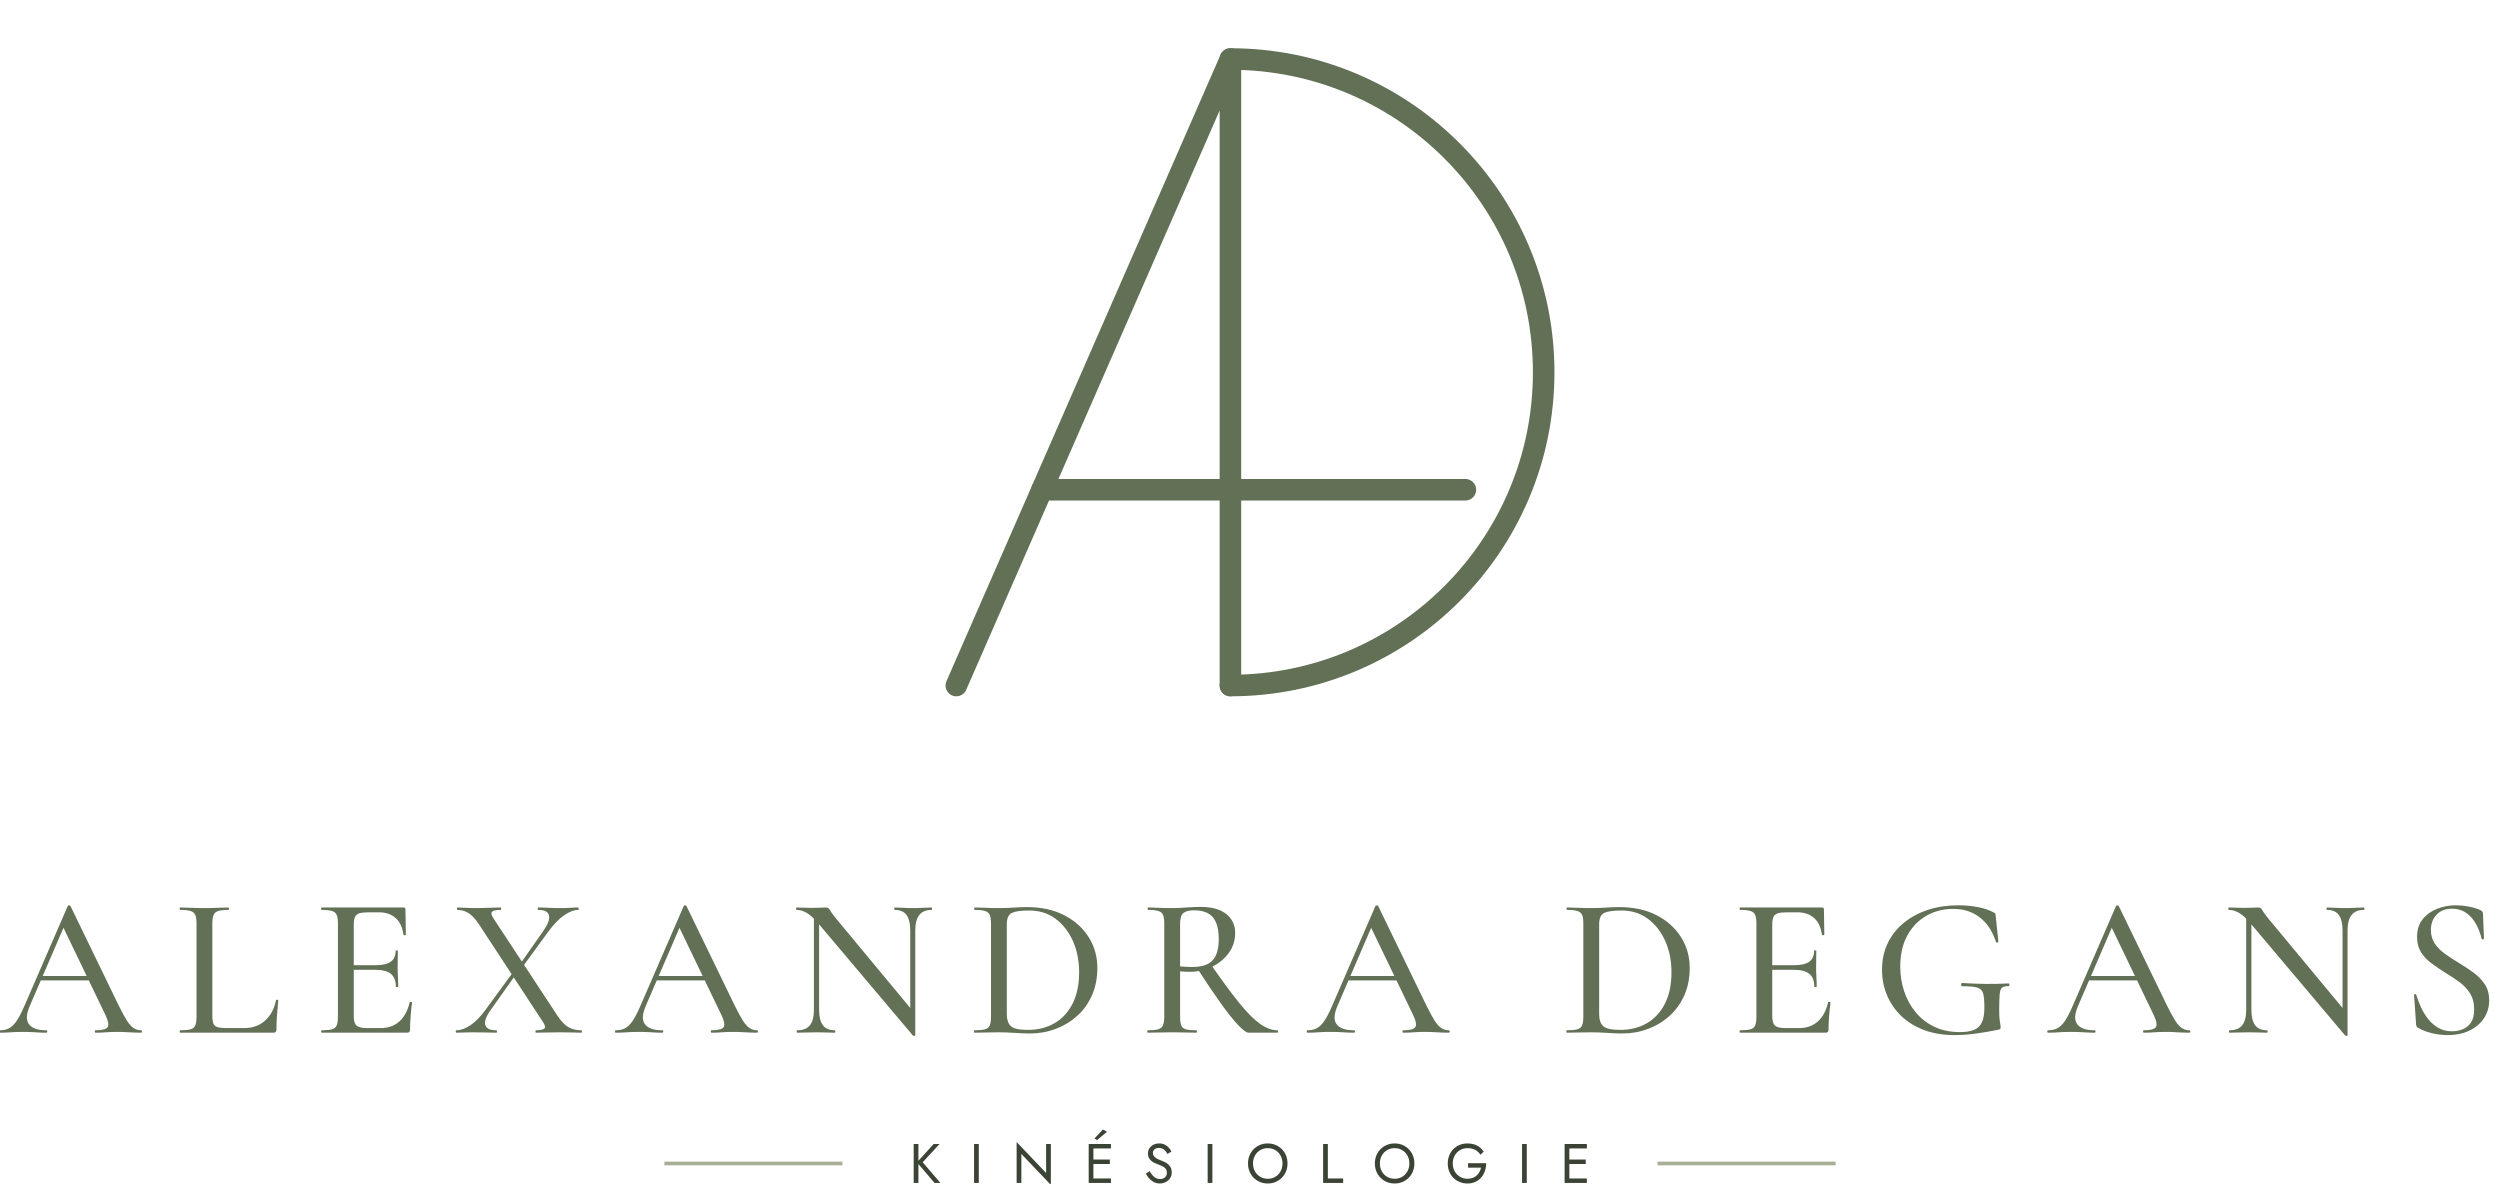
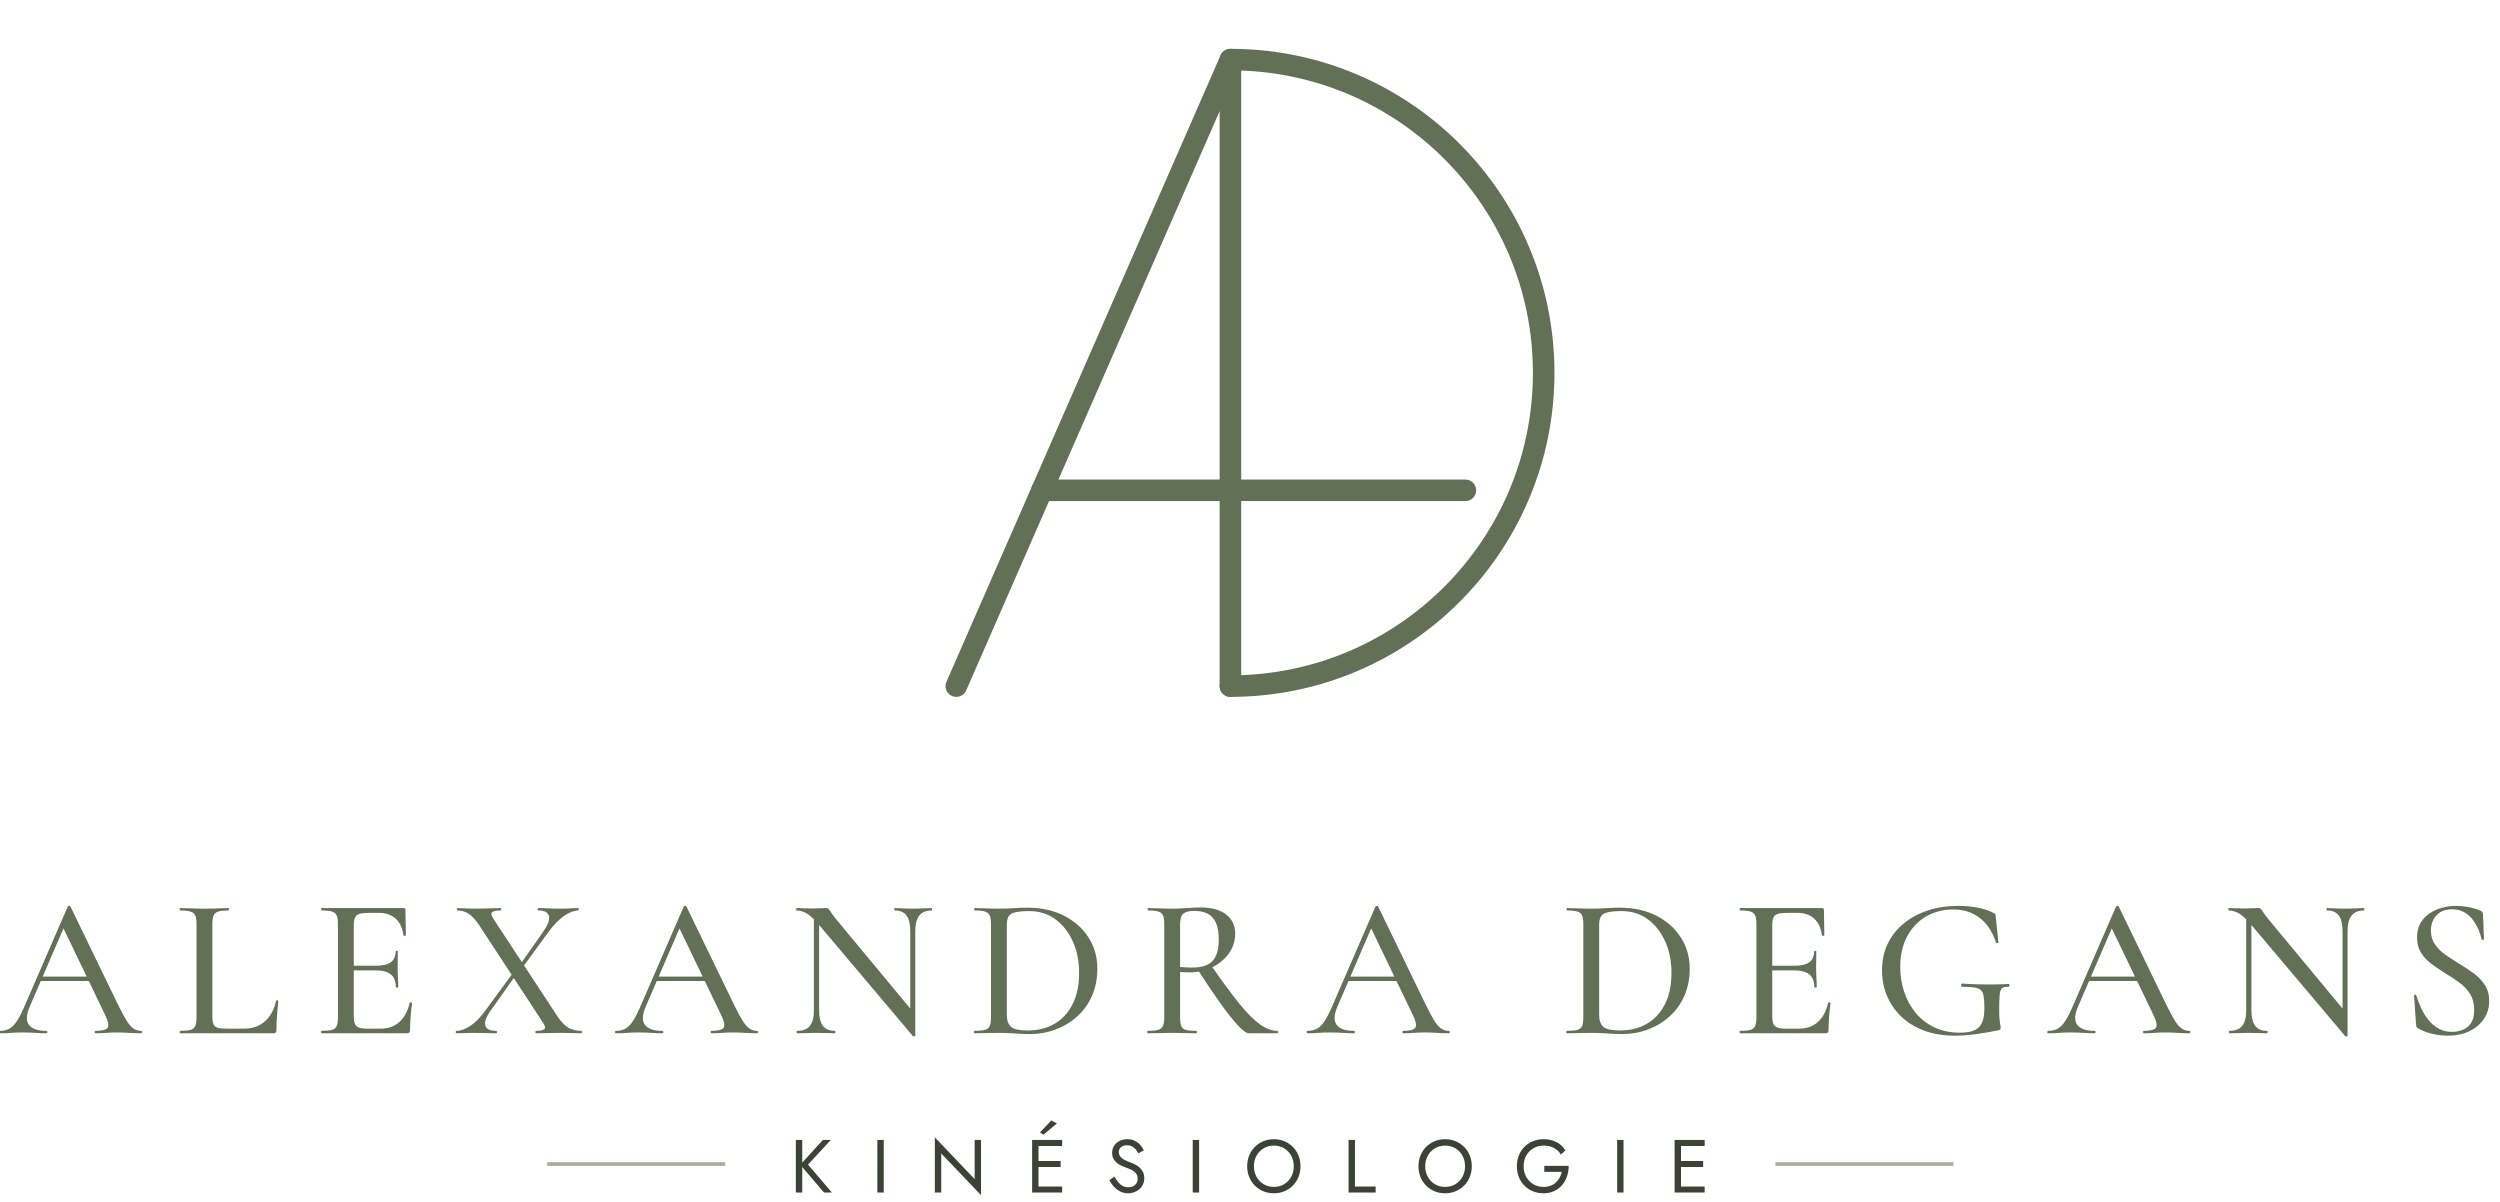
- <svg xmlns="http://www.w3.org/2000/svg" viewBox="0 0 673.92 318.81" width="674" height="319" role="img" aria-label="Alexandra Degans, Kinésiologie">
+ <svg xmlns="http://www.w3.org/2000/svg" viewBox="0 0 673.92 323.5" width="674" height="324" role="img" aria-label="Alexandra Degans, Kinésiologie">
  <g transform="translate(199.738 -31.667) scale(2.63889)" fill="none" stroke="#627056" stroke-width="2.2" stroke-linecap="round" stroke-linejoin="round">
    <path d="M22 82 L50 18 L50 82" />
    <path d="M50 18 A32 32 0 0 1 50 82" />
    <path d="M30.75 62 H74" />
  </g>
  <path d="M10.098 264.212 10.746 263.024H25.434L25.812 264.212ZM38.016 277.658Q38.286 277.658 38.286 277.982Q38.286 278.306 38.016 278.306Q36.45 278.306 34.803 278.198Q33.156 278.09 31.59 278.09Q29.862 278.09 28.593 278.198Q27.324 278.306 25.758 278.306Q25.542 278.306 25.542 277.982Q25.542 277.658 25.758 277.658Q28.404 277.658 28.998 276.821Q29.592 275.984 28.404 273.5L16.794 249.362L18.522 246.77L7.992 271.178Q6.588 274.472 7.83 276.065Q9.072 277.658 12.474 277.658Q12.744 277.658 12.744 277.982Q12.744 278.306 12.474 278.306Q10.854 278.306 9.504 278.198Q8.154 278.09 6.102 278.09Q4.104 278.09 2.889 278.198Q1.674 278.306 -0.054 278.306Q-0.27 278.306 -0.27 277.982Q-0.27 277.658 -0.054 277.658Q1.404 277.658 2.484 277.091Q3.564 276.524 4.563 275.012Q5.562 273.5 6.75 270.692L18.252 244.178Q18.306 244.016 18.63 243.989Q18.954 243.962 19.008 244.178L31.968 270.908Q33.264 273.554 34.209 275.039Q35.154 276.524 36.072 277.091Q36.99 277.658 38.016 277.658ZM57.24 248.984V273.716Q57.24 275.12 57.537 275.849Q57.834 276.578 58.671 276.821Q59.508 277.064 61.182 277.064H65.772Q69.282 277.064 71.496 275.012Q73.71 272.96 74.412 269.558Q74.412 269.396 74.709 269.423Q75.006 269.45 75.006 269.612Q74.844 271.178 74.682 273.392Q74.52 275.606 74.52 277.496Q74.52 278.306 73.71 278.306H48.546Q48.438 278.306 48.438 277.982Q48.438 277.658 48.546 277.658Q50.436 277.658 51.381 277.388Q52.326 277.118 52.65 276.308Q52.974 275.498 52.974 273.932V248.93Q52.974 247.364 52.65 246.581Q52.326 245.798 51.381 245.501Q50.436 245.204 48.546 245.204Q48.438 245.204 48.438 244.88Q48.438 244.556 48.546 244.556Q49.842 244.556 51.543 244.637Q53.244 244.718 55.08 244.718Q57.024 244.718 58.671 244.637Q60.318 244.556 61.614 244.556Q61.722 244.556 61.722 244.88Q61.722 245.204 61.614 245.204Q59.724 245.204 58.806 245.501Q57.888 245.798 57.564 246.608Q57.24 247.418 57.24 248.984ZM109.728 278.306H86.724Q86.562 278.306 86.562 277.982Q86.562 277.658 86.724 277.658Q88.56 277.658 89.505 277.388Q90.45 277.118 90.774 276.308Q91.098 275.498 91.098 273.932V248.93Q91.098 247.364 90.774 246.581Q90.45 245.798 89.505 245.501Q88.56 245.204 86.724 245.204Q86.562 245.204 86.562 244.88Q86.562 244.556 86.724 244.556H108.756Q109.296 244.556 109.296 245.042L109.404 251.846Q109.404 252.008 109.107 252.035Q108.81 252.062 108.756 251.9Q108.378 248.93 106.65 247.391Q104.922 245.852 102.114 245.852H99.36Q97.74 245.852 96.876 246.122Q96.012 246.392 95.688 247.121Q95.364 247.85 95.364 249.146V273.716Q95.364 275.012 95.661 275.741Q95.958 276.47 96.768 276.767Q97.578 277.064 99.036 277.064H102.6Q105.678 277.064 107.676 275.255Q109.674 273.446 110.43 270.098Q110.43 269.936 110.754 269.99Q111.078 270.044 111.078 270.206Q110.862 271.664 110.7 273.716Q110.538 275.768 110.538 277.496Q110.538 278.306 109.728 278.306ZM106.704 265.886Q106.704 263.564 105.381 262.457Q104.058 261.35 101.142 261.35H93.312V260.108H101.304Q104.058 260.108 105.354 259.163Q106.65 258.218 106.65 256.22Q106.65 256.112 106.947 256.112Q107.244 256.112 107.244 256.22Q107.244 257.894 107.217 258.812Q107.19 259.73 107.19 260.756Q107.19 261.998 107.271 263.24Q107.352 264.482 107.352 265.886Q107.352 265.994 107.028 265.994Q106.704 265.994 106.704 265.886ZM144.45 278.306Q144.342 278.306 144.342 277.982Q144.342 277.658 144.45 277.658Q146.124 277.658 146.691 277.226Q147.258 276.794 146.448 275.552L129.222 249.254Q127.764 247.04 126.387 246.122Q125.01 245.204 123.282 245.204Q123.174 245.204 123.174 244.88Q123.174 244.556 123.282 244.556Q124.308 244.556 125.442 244.637Q126.576 244.718 127.548 244.718Q129.762 244.718 131.652 244.637Q133.542 244.556 134.946 244.556Q135.108 244.556 135.108 244.88Q135.108 245.204 134.946 245.204Q133.272 245.204 132.705 245.636Q132.138 246.068 132.948 247.364L150.336 273.824Q151.74 275.93 153.198 276.794Q154.656 277.658 156.762 277.658Q156.87 277.658 156.87 277.982Q156.87 278.306 156.762 278.306Q155.628 278.306 154.278 278.252Q152.928 278.198 151.416 278.198Q149.202 278.198 147.555 278.252Q145.908 278.306 144.45 278.306ZM123.012 278.306Q122.85 278.306 122.85 277.982Q122.85 277.658 123.012 277.658Q124.74 277.658 126.792 276.308Q128.844 274.958 130.95 272.042L138.618 261.566L139.374 262.16L132.3 272.15Q130.41 274.742 130.815 276.2Q131.22 277.658 133.812 277.658Q133.974 277.658 133.974 277.982Q133.974 278.306 133.812 278.306Q132.354 278.306 131.004 278.252Q129.654 278.198 127.494 278.198Q126.036 278.198 125.172 278.252Q124.308 278.306 123.012 278.306ZM140.292 261.35 139.536 260.756 146.394 250.982Q148.338 248.228 147.987 246.716Q147.636 245.204 145.098 245.204Q144.936 245.204 144.936 244.88Q144.936 244.556 145.098 244.556Q146.556 244.556 147.906 244.637Q149.256 244.718 151.416 244.718Q152.874 244.718 153.738 244.637Q154.602 244.556 155.844 244.556Q156.006 244.556 156.006 244.88Q156.006 245.204 155.844 245.204Q154.17 245.204 152.064 246.662Q149.958 248.12 147.744 251.144ZM176.148 264.212 176.796 263.024H191.484L191.862 264.212ZM204.066 277.658Q204.336 277.658 204.336 277.982Q204.336 278.306 204.066 278.306Q202.5 278.306 200.853 278.198Q199.206 278.09 197.64 278.09Q195.912 278.09 194.643 278.198Q193.374 278.306 191.808 278.306Q191.592 278.306 191.592 277.982Q191.592 277.658 191.808 277.658Q194.454 277.658 195.048 276.821Q195.642 275.984 194.454 273.5L182.844 249.362L184.572 246.77L174.042 271.178Q172.638 274.472 173.88 276.065Q175.122 277.658 178.524 277.658Q178.794 277.658 178.794 277.982Q178.794 278.306 178.524 278.306Q176.904 278.306 175.554 278.198Q174.204 278.09 172.152 278.09Q170.154 278.09 168.939 278.198Q167.724 278.306 165.996 278.306Q165.78 278.306 165.78 277.982Q165.78 277.658 165.996 277.658Q167.454 277.658 168.534 277.091Q169.614 276.524 170.613 275.012Q171.612 273.5 172.8 270.692L184.302 244.178Q184.356 244.016 184.68 243.989Q185.004 243.962 185.058 244.178L198.018 270.908Q199.314 273.554 200.259 275.039Q201.204 276.524 202.122 277.091Q203.04 277.658 204.066 277.658ZM219.402 272.15V245.798L220.806 245.906V272.15Q220.806 274.958 221.832 276.308Q222.858 277.658 225.072 277.658Q225.18 277.658 225.18 277.982Q225.18 278.306 225.072 278.306Q223.938 278.306 222.777 278.252Q221.616 278.198 220.158 278.198Q218.754 278.198 217.404 278.252Q216.054 278.306 214.866 278.306Q214.758 278.306 214.758 277.982Q214.758 277.658 214.866 277.658Q217.242 277.658 218.322 276.308Q219.402 274.958 219.402 272.15ZM246.726 279.008Q246.726 279.116 246.483 279.143Q246.24 279.17 246.132 279.116L220.698 248.984Q218.808 246.77 217.431 245.987Q216.054 245.204 214.704 245.204Q214.596 245.204 214.596 244.88Q214.596 244.556 214.704 244.556Q215.73 244.556 216.756 244.61Q217.782 244.664 218.646 244.664Q219.942 244.664 221.022 244.61Q222.102 244.556 222.642 244.556Q223.344 244.556 223.668 245.177Q223.992 245.798 225.234 247.364L246.294 272.744ZM246.726 250.766V279.008L245.376 277.334V250.766Q245.376 247.958 244.377 246.581Q243.378 245.204 241.164 245.204Q241.056 245.204 241.056 244.88Q241.056 244.556 241.164 244.556Q242.298 244.556 243.486 244.637Q244.674 244.718 246.078 244.718Q247.428 244.718 248.724 244.637Q250.02 244.556 251.154 244.556Q251.262 244.556 251.262 244.88Q251.262 245.204 251.154 245.204Q248.886 245.204 247.806 246.581Q246.726 247.958 246.726 250.766ZM277.614 278.522Q275.994 278.522 273.618 278.36Q271.242 278.198 269.244 278.198Q267.408 278.198 265.707 278.252Q264.006 278.306 262.656 278.306Q262.548 278.306 262.548 277.982Q262.548 277.658 262.656 277.658Q264.546 277.658 265.518 277.388Q266.49 277.118 266.814 276.308Q267.138 275.498 267.138 273.932V248.93Q267.138 247.364 266.814 246.581Q266.49 245.798 265.545 245.501Q264.6 245.204 262.764 245.204Q262.602 245.204 262.602 244.88Q262.602 244.556 262.764 244.556Q264.114 244.556 265.761 244.637Q267.408 244.718 269.244 244.718Q271.08 244.718 273.213 244.583Q275.346 244.448 276.858 244.448Q282.582 244.448 286.821 246.608Q291.06 248.768 293.436 252.494Q295.812 256.22 295.812 260.864Q295.812 264.914 294.381 268.181Q292.95 271.448 290.412 273.743Q287.874 276.038 284.58 277.28Q281.286 278.522 277.614 278.522ZM277.074 277.55Q281.124 277.55 284.229 275.768Q287.334 273.986 289.116 270.503Q290.898 267.02 290.898 262.052Q290.898 257.354 289.224 253.601Q287.55 249.848 284.553 247.607Q281.556 245.366 277.398 245.366Q274.158 245.366 272.781 246.014Q271.404 246.662 271.404 249.038V273.338Q271.404 275.498 272.484 276.524Q273.564 277.55 277.074 277.55ZM336.582 278.306Q335.718 278.306 333.747 276.227Q331.776 274.148 329.022 270.287Q326.268 266.426 322.812 261.08L326.43 259.946Q330.966 266.48 334.125 270.368Q337.284 274.256 339.714 275.957Q342.144 277.658 344.358 277.658Q344.52 277.658 344.52 277.982Q344.52 278.306 344.358 278.306Q341.334 278.306 339.417 278.306Q337.5 278.306 336.582 278.306ZM323.622 244.394Q328.158 244.394 330.561 246.311Q332.964 248.228 332.964 251.414Q332.964 254.438 331.236 256.814Q329.508 259.19 326.727 260.54Q323.946 261.89 320.76 261.89Q320.112 261.89 319.41 261.863Q318.708 261.836 318.114 261.782V273.932Q318.114 275.498 318.411 276.308Q318.708 277.118 319.653 277.388Q320.598 277.658 322.488 277.658Q322.65 277.658 322.65 277.982Q322.65 278.306 322.488 278.306Q321.138 278.306 319.518 278.252Q317.898 278.198 315.954 278.198Q314.118 278.198 312.444 278.252Q310.77 278.306 309.42 278.306Q309.258 278.306 309.258 277.982Q309.258 277.658 309.42 277.658Q311.256 277.658 312.201 277.388Q313.146 277.118 313.497 276.308Q313.848 275.498 313.848 273.932V248.93Q313.848 247.364 313.524 246.581Q313.2 245.798 312.282 245.501Q311.364 245.204 309.474 245.204Q309.366 245.204 309.366 244.88Q309.366 244.556 309.474 244.556Q310.824 244.556 312.471 244.637Q314.118 244.718 315.954 244.718Q317.682 244.718 319.842 244.556Q322.002 244.394 323.622 244.394ZM328.536 253.142Q328.536 250.118 327.726 248.417Q326.916 246.716 325.431 246.014Q323.946 245.312 321.948 245.312Q319.896 245.312 319.005 246.041Q318.114 246.77 318.114 249.038V260.432Q318.87 260.486 319.761 260.54Q320.652 260.594 321.3 260.594Q325.296 260.594 326.916 258.758Q328.536 256.922 328.536 253.142ZM362.61 264.212 363.258 263.024H377.946L378.324 264.212ZM390.528 277.658Q390.798 277.658 390.798 277.982Q390.798 278.306 390.528 278.306Q388.962 278.306 387.315 278.198Q385.668 278.09 384.102 278.09Q382.374 278.09 381.105 278.198Q379.836 278.306 378.27 278.306Q378.054 278.306 378.054 277.982Q378.054 277.658 378.27 277.658Q380.916 277.658 381.51 276.821Q382.104 275.984 380.916 273.5L369.306 249.362L371.034 246.77L360.504 271.178Q359.1 274.472 360.342 276.065Q361.584 277.658 364.986 277.658Q365.256 277.658 365.256 277.982Q365.256 278.306 364.986 278.306Q363.366 278.306 362.016 278.198Q360.666 278.09 358.614 278.09Q356.616 278.09 355.401 278.198Q354.186 278.306 352.458 278.306Q352.242 278.306 352.242 277.982Q352.242 277.658 352.458 277.658Q353.916 277.658 354.996 277.091Q356.076 276.524 357.075 275.012Q358.074 273.5 359.262 270.692L370.764 244.178Q370.818 244.016 371.142 243.989Q371.466 243.962 371.52 244.178L384.48 270.908Q385.776 273.554 386.721 275.039Q387.666 276.524 388.584 277.091Q389.502 277.658 390.528 277.658ZM437.292 278.522Q435.672 278.522 433.296 278.36Q430.92 278.198 428.922 278.198Q427.086 278.198 425.385 278.252Q423.684 278.306 422.334 278.306Q422.226 278.306 422.226 277.982Q422.226 277.658 422.334 277.658Q424.224 277.658 425.196 277.388Q426.168 277.118 426.492 276.308Q426.816 275.498 426.816 273.932V248.93Q426.816 247.364 426.492 246.581Q426.168 245.798 425.223 245.501Q424.278 245.204 422.442 245.204Q422.28 245.204 422.28 244.88Q422.28 244.556 422.442 244.556Q423.792 244.556 425.439 244.637Q427.086 244.718 428.922 244.718Q430.758 244.718 432.891 244.583Q435.024 244.448 436.536 244.448Q442.26 244.448 446.499 246.608Q450.738 248.768 453.114 252.494Q455.49 256.22 455.49 260.864Q455.49 264.914 454.059 268.181Q452.628 271.448 450.09 273.743Q447.552 276.038 444.258 277.28Q440.964 278.522 437.292 278.522ZM436.752 277.55Q440.802 277.55 443.907 275.768Q447.012 273.986 448.794 270.503Q450.576 267.02 450.576 262.052Q450.576 257.354 448.902 253.601Q447.228 249.848 444.231 247.607Q441.234 245.366 437.076 245.366Q433.836 245.366 432.459 246.014Q431.082 246.662 431.082 249.038V273.338Q431.082 275.498 432.162 276.524Q433.242 277.55 436.752 277.55ZM492.102 278.306H469.098Q468.936 278.306 468.936 277.982Q468.936 277.658 469.098 277.658Q470.934 277.658 471.879 277.388Q472.824 277.118 473.148 276.308Q473.472 275.498 473.472 273.932V248.93Q473.472 247.364 473.148 246.581Q472.824 245.798 471.879 245.501Q470.934 245.204 469.098 245.204Q468.936 245.204 468.936 244.88Q468.936 244.556 469.098 244.556H491.13Q491.67 244.556 491.67 245.042L491.778 251.846Q491.778 252.008 491.481 252.035Q491.184 252.062 491.13 251.9Q490.752 248.93 489.024 247.391Q487.296 245.852 484.488 245.852H481.734Q480.114 245.852 479.25 246.122Q478.386 246.392 478.062 247.121Q477.738 247.85 477.738 249.146V273.716Q477.738 275.012 478.035 275.741Q478.332 276.47 479.142 276.767Q479.952 277.064 481.41 277.064H484.974Q488.052 277.064 490.05 275.255Q492.048 273.446 492.804 270.098Q492.804 269.936 493.128 269.99Q493.452 270.044 493.452 270.206Q493.236 271.664 493.074 273.716Q492.912 275.768 492.912 277.496Q492.912 278.306 492.102 278.306ZM489.078 265.886Q489.078 263.564 487.755 262.457Q486.432 261.35 483.516 261.35H475.686V260.108H483.678Q486.432 260.108 487.728 259.163Q489.024 258.218 489.024 256.22Q489.024 256.112 489.321 256.112Q489.618 256.112 489.618 256.22Q489.618 257.894 489.591 258.812Q489.564 259.73 489.564 260.756Q489.564 261.998 489.645 263.24Q489.726 264.482 489.726 265.886Q489.726 265.994 489.402 265.994Q489.078 265.994 489.078 265.886ZM526.932 278.954Q522.288 278.954 518.643 277.577Q514.998 276.2 512.487 273.77Q509.976 271.34 508.653 268.154Q507.33 264.968 507.33 261.404Q507.33 257.354 508.869 254.168Q510.408 250.982 513.216 248.687Q516.024 246.392 519.75 245.177Q523.476 243.962 527.85 243.962Q530.658 243.962 533.169 244.448Q535.68 244.934 537.354 245.852Q537.84 246.068 537.894 246.23Q537.948 246.392 538.002 247.094L538.704 253.79Q538.704 253.952 538.434 254.006Q538.164 254.06 538.056 253.844Q537.516 252.17 536.598 250.577Q535.68 248.984 534.276 247.715Q532.872 246.446 530.955 245.69Q529.038 244.934 526.5 244.934Q522.504 244.934 519.264 246.797Q516.024 248.66 514.134 252.143Q512.244 255.626 512.244 260.486Q512.244 263.942 513.297 267.128Q514.35 270.314 516.402 272.798Q518.454 275.282 521.451 276.713Q524.448 278.144 528.336 278.144Q530.766 278.144 532.197 277.523Q533.628 276.902 534.276 275.471Q534.924 274.04 534.924 271.556Q534.924 268.964 534.6 267.749Q534.276 266.534 533.034 266.156Q531.792 265.778 528.984 265.778Q528.66 265.778 528.66 265.346Q528.66 264.914 528.93 264.914Q532.494 265.13 535.383 265.157Q538.272 265.184 541.404 265.022Q541.674 265.022 541.674 265.4Q541.674 265.778 541.404 265.778Q540.27 265.724 539.73 266.129Q539.19 266.534 539.055 267.884Q538.92 269.234 538.92 272.096Q538.92 273.878 539.028 274.742Q539.136 275.606 539.217 276.011Q539.298 276.416 539.298 276.848Q539.298 277.172 539.19 277.28Q539.082 277.388 538.704 277.496Q535.896 278.09 532.791 278.522Q529.686 278.954 526.932 278.954ZM562.248 264.212 562.896 263.024H577.584L577.962 264.212ZM590.166 277.658Q590.436 277.658 590.436 277.982Q590.436 278.306 590.166 278.306Q588.6 278.306 586.953 278.198Q585.306 278.09 583.74 278.09Q582.012 278.09 580.743 278.198Q579.474 278.306 577.908 278.306Q577.692 278.306 577.692 277.982Q577.692 277.658 577.908 277.658Q580.554 277.658 581.148 276.821Q581.742 275.984 580.554 273.5L568.944 249.362L570.672 246.77L560.142 271.178Q558.738 274.472 559.98 276.065Q561.222 277.658 564.624 277.658Q564.894 277.658 564.894 277.982Q564.894 278.306 564.624 278.306Q563.004 278.306 561.654 278.198Q560.304 278.09 558.252 278.09Q556.254 278.09 555.039 278.198Q553.824 278.306 552.096 278.306Q551.88 278.306 551.88 277.982Q551.88 277.658 552.096 277.658Q553.554 277.658 554.634 277.091Q555.714 276.524 556.713 275.012Q557.712 273.5 558.9 270.692L570.402 244.178Q570.456 244.016 570.78 243.989Q571.104 243.962 571.158 244.178L584.118 270.908Q585.414 273.554 586.359 275.039Q587.304 276.524 588.222 277.091Q589.14 277.658 590.166 277.658ZM605.502 272.15V245.798L606.906 245.906V272.15Q606.906 274.958 607.932 276.308Q608.958 277.658 611.172 277.658Q611.28 277.658 611.28 277.982Q611.28 278.306 611.172 278.306Q610.038 278.306 608.877 278.252Q607.716 278.198 606.258 278.198Q604.854 278.198 603.504 278.252Q602.154 278.306 600.966 278.306Q600.858 278.306 600.858 277.982Q600.858 277.658 600.966 277.658Q603.342 277.658 604.422 276.308Q605.502 274.958 605.502 272.15ZM632.826 279.008Q632.826 279.116 632.583 279.143Q632.34 279.17 632.232 279.116L606.798 248.984Q604.908 246.77 603.531 245.987Q602.154 245.204 600.804 245.204Q600.696 245.204 600.696 244.88Q600.696 244.556 600.804 244.556Q601.83 244.556 602.856 244.61Q603.882 244.664 604.746 244.664Q606.042 244.664 607.122 244.61Q608.202 244.556 608.742 244.556Q609.444 244.556 609.768 245.177Q610.092 245.798 611.334 247.364L632.394 272.744ZM632.826 250.766V279.008L631.476 277.334V250.766Q631.476 247.958 630.477 246.581Q629.478 245.204 627.264 245.204Q627.156 245.204 627.156 244.88Q627.156 244.556 627.264 244.556Q628.398 244.556 629.586 244.637Q630.774 244.718 632.178 244.718Q633.528 244.718 634.824 244.637Q636.12 244.556 637.254 244.556Q637.362 244.556 637.362 244.88Q637.362 245.204 637.254 245.204Q634.986 245.204 633.906 246.581Q632.826 247.958 632.826 250.766ZM655.29 250.604Q655.29 252.764 656.37 254.33Q657.45 255.896 659.178 257.111Q660.906 258.326 662.85 259.514Q664.848 260.702 666.711 262.052Q668.574 263.402 669.789 265.211Q671.004 267.02 671.004 269.612Q671.004 272.258 669.627 274.364Q668.25 276.47 665.739 277.712Q663.228 278.954 659.718 278.954Q658.314 278.954 656.883 278.711Q655.452 278.468 654.156 278.036Q652.86 277.604 651.78 276.956Q651.564 276.794 651.429 276.578Q651.294 276.362 651.294 275.93L650.754 268.208Q650.7 267.938 650.997 267.911Q651.294 267.884 651.348 268.1Q651.834 269.774 652.644 271.502Q653.454 273.23 654.588 274.661Q655.722 276.092 657.315 277.01Q658.908 277.928 661.014 277.928Q662.472 277.928 663.849 277.388Q665.226 276.848 666.09 275.579Q666.954 274.31 666.954 272.042Q666.954 269.45 665.82 267.668Q664.686 265.886 662.904 264.59Q661.122 263.294 659.124 262.106Q657.234 260.918 655.479 259.622Q653.724 258.326 652.644 256.625Q651.564 254.924 651.564 252.494Q651.564 249.578 653.103 247.688Q654.642 245.798 657.045 244.88Q659.448 243.962 661.986 243.962Q663.66 243.962 665.388 244.286Q667.116 244.61 668.52 245.204Q669.006 245.42 669.168 245.663Q669.33 245.906 669.33 246.176L669.6 252.926Q669.6 253.088 669.33 253.142Q669.06 253.196 668.952 252.98Q668.79 252.062 668.25 250.685Q667.71 249.308 666.792 247.985Q665.874 246.662 664.443 245.771Q663.012 244.88 660.96 244.88Q659.07 244.88 657.828 245.663Q656.586 246.446 655.938 247.715Q655.29 248.984 655.29 250.604Z" fill="#627056" />
-   <path d="M246.3 308.306V318.806H247.575V308.306ZM251.7 308.306 247.185 313.256 251.925 318.806H253.5L248.73 313.226L253.275 308.306ZM262.575 308.306V318.806H263.85V308.306ZM282 308.306V316.121L274.05 307.781V318.806H275.325V310.991L283.275 319.331V308.306ZM294.18 318.806H299.475V317.606H294.18ZM294.18 309.506H299.475V308.306H294.18ZM294.18 313.706H299.175V312.506H294.18ZM293.475 308.306V318.806H294.75V308.306ZM298.425 305.006 297.3 304.406 295.05 306.806 295.725 307.256ZM309.915 315.626 308.895 316.316Q309.24 317.006 309.788 317.613Q310.335 318.221 311.062 318.588Q311.79 318.956 312.645 318.956Q313.275 318.956 313.852 318.746Q314.43 318.536 314.887 318.146Q315.345 317.756 315.607 317.201Q315.87 316.646 315.87 315.956Q315.87 315.236 315.615 314.718Q315.36 314.201 314.962 313.833Q314.565 313.466 314.1 313.226Q313.635 312.986 313.215 312.836Q312.3 312.521 311.768 312.198Q311.235 311.876 311.01 311.508Q310.785 311.141 310.785 310.706Q310.785 310.196 311.175 309.783Q311.565 309.371 312.42 309.371Q313.035 309.371 313.462 309.611Q313.89 309.851 314.19 310.226Q314.49 310.601 314.685 310.991L315.78 310.361Q315.525 309.806 315.075 309.303Q314.625 308.801 313.987 308.478Q313.35 308.156 312.495 308.156Q311.61 308.156 310.92 308.508Q310.23 308.861 309.84 309.476Q309.45 310.091 309.45 310.871Q309.45 311.591 309.727 312.086Q310.005 312.581 310.44 312.918Q310.875 313.256 311.355 313.473Q311.835 313.691 312.225 313.826Q312.825 314.036 313.357 314.298Q313.89 314.561 314.22 314.981Q314.55 315.401 314.55 316.106Q314.55 316.826 314.04 317.291Q313.53 317.756 312.69 317.756Q312.06 317.756 311.565 317.486Q311.07 317.216 310.673 316.736Q310.275 316.256 309.915 315.626ZM325.545 308.306V318.806H326.82V308.306ZM337.77 313.556Q337.77 312.371 338.288 311.441Q338.805 310.511 339.705 309.971Q340.605 309.431 341.745 309.431Q342.9 309.431 343.793 309.971Q344.685 310.511 345.202 311.441Q345.72 312.371 345.72 313.556Q345.72 314.741 345.202 315.671Q344.685 316.601 343.793 317.141Q342.9 317.681 341.745 317.681Q340.605 317.681 339.705 317.141Q338.805 316.601 338.288 315.671Q337.77 314.741 337.77 313.556ZM336.42 313.556Q336.42 314.696 336.817 315.686Q337.215 316.676 337.935 317.403Q338.655 318.131 339.63 318.543Q340.605 318.956 341.745 318.956Q342.9 318.956 343.867 318.543Q344.835 318.131 345.555 317.403Q346.275 316.676 346.673 315.686Q347.07 314.696 347.07 313.556Q347.07 312.401 346.673 311.418Q346.275 310.436 345.555 309.708Q344.835 308.981 343.867 308.568Q342.9 308.156 341.745 308.156Q340.605 308.156 339.63 308.568Q338.655 308.981 337.935 309.708Q337.215 310.436 336.817 311.418Q336.42 312.401 336.42 313.556ZM356.67 308.306V318.806H362.07V317.606H357.945V308.306ZM371.97 313.556Q371.97 312.371 372.487 311.441Q373.005 310.511 373.905 309.971Q374.805 309.431 375.945 309.431Q377.1 309.431 377.992 309.971Q378.885 310.511 379.402 311.441Q379.92 312.371 379.92 313.556Q379.92 314.741 379.402 315.671Q378.885 316.601 377.992 317.141Q377.1 317.681 375.945 317.681Q374.805 317.681 373.905 317.141Q373.005 316.601 372.487 315.671Q371.97 314.741 371.97 313.556ZM370.62 313.556Q370.62 314.696 371.017 315.686Q371.415 316.676 372.135 317.403Q372.855 318.131 373.83 318.543Q374.805 318.956 375.945 318.956Q377.1 318.956 378.067 318.543Q379.035 318.131 379.755 317.403Q380.475 316.676 380.872 315.686Q381.27 314.696 381.27 313.556Q381.27 312.401 380.872 311.418Q380.475 310.436 379.755 309.708Q379.035 308.981 378.067 308.568Q377.1 308.156 375.945 308.156Q374.805 308.156 373.83 308.568Q372.855 308.981 372.135 309.708Q371.415 310.436 371.017 311.418Q370.62 312.401 370.62 313.556ZM395.745 314.681H399.24Q399.105 315.296 398.812 315.836Q398.52 316.376 398.07 316.796Q397.62 317.216 396.997 317.448Q396.375 317.681 395.595 317.681Q394.485 317.681 393.585 317.156Q392.685 316.631 392.152 315.701Q391.62 314.771 391.62 313.556Q391.62 312.326 392.152 311.403Q392.685 310.481 393.585 309.956Q394.485 309.431 395.595 309.431Q396.795 309.431 397.68 309.903Q398.565 310.376 399.06 311.216L399.96 310.391Q399.51 309.656 398.857 309.161Q398.205 308.666 397.387 308.411Q396.57 308.156 395.595 308.156Q394.455 308.156 393.48 308.553Q392.505 308.951 391.785 309.678Q391.065 310.406 390.667 311.396Q390.27 312.386 390.27 313.556Q390.27 314.726 390.667 315.716Q391.065 316.706 391.785 317.433Q392.505 318.161 393.48 318.558Q394.455 318.956 395.595 318.956Q396.795 318.956 397.732 318.513Q398.67 318.071 399.315 317.306Q399.96 316.541 400.29 315.558Q400.62 314.576 400.62 313.481H395.745ZM410.295 308.306V318.806H411.57V308.306ZM422.475 318.806H427.77V317.606H422.475ZM422.475 309.506H427.77V308.306H422.475ZM422.475 313.706H427.47V312.506H422.475ZM421.77 308.306V318.806H423.045V308.306Z" fill="#3B4434" />
+   <g transform="translate(337.05 311.85) scale(1.35) translate(-337.05 -311.85)">
+     <path d="M246.3 308.306V318.806H247.575V308.306ZM251.7 308.306 247.185 313.256 251.925 318.806H253.5L248.73 313.226L253.275 308.306ZM262.575 308.306V318.806H263.85V308.306ZM282 308.306V316.121L274.05 307.781V318.806H275.325V310.991L283.275 319.331V308.306ZM294.18 318.806H299.475V317.606H294.18ZM294.18 309.506H299.475V308.306H294.18ZM294.18 313.706H299.175V312.506H294.18ZM293.475 308.306V318.806H294.75V308.306ZM298.425 305.006 297.3 304.406 295.05 306.806 295.725 307.256ZM309.915 315.626 308.895 316.316Q309.24 317.006 309.788 317.613Q310.335 318.221 311.062 318.588Q311.79 318.956 312.645 318.956Q313.275 318.956 313.852 318.746Q314.43 318.536 314.887 318.146Q315.345 317.756 315.607 317.201Q315.87 316.646 315.87 315.956Q315.87 315.236 315.615 314.718Q315.36 314.201 314.962 313.833Q314.565 313.466 314.1 313.226Q313.635 312.986 313.215 312.836Q312.3 312.521 311.768 312.198Q311.235 311.876 311.01 311.508Q310.785 311.141 310.785 310.706Q310.785 310.196 311.175 309.783Q311.565 309.371 312.42 309.371Q313.035 309.371 313.462 309.611Q313.89 309.851 314.19 310.226Q314.49 310.601 314.685 310.991L315.78 310.361Q315.525 309.806 315.075 309.303Q314.625 308.801 313.987 308.478Q313.35 308.156 312.495 308.156Q311.61 308.156 310.92 308.508Q310.23 308.861 309.84 309.476Q309.45 310.091 309.45 310.871Q309.45 311.591 309.727 312.086Q310.005 312.581 310.44 312.918Q310.875 313.256 311.355 313.473Q311.835 313.691 312.225 313.826Q312.825 314.036 313.357 314.298Q313.89 314.561 314.22 314.981Q314.55 315.401 314.55 316.106Q314.55 316.826 314.04 317.291Q313.53 317.756 312.69 317.756Q312.06 317.756 311.565 317.486Q311.07 317.216 310.673 316.736Q310.275 316.256 309.915 315.626ZM325.545 308.306V318.806H326.82V308.306ZM337.77 313.556Q337.77 312.371 338.288 311.441Q338.805 310.511 339.705 309.971Q340.605 309.431 341.745 309.431Q342.9 309.431 343.793 309.971Q344.685 310.511 345.202 311.441Q345.72 312.371 345.72 313.556Q345.72 314.741 345.202 315.671Q344.685 316.601 343.793 317.141Q342.9 317.681 341.745 317.681Q340.605 317.681 339.705 317.141Q338.805 316.601 338.288 315.671Q337.77 314.741 337.77 313.556ZM336.42 313.556Q336.42 314.696 336.817 315.686Q337.215 316.676 337.935 317.403Q338.655 318.131 339.63 318.543Q340.605 318.956 341.745 318.956Q342.9 318.956 343.867 318.543Q344.835 318.131 345.555 317.403Q346.275 316.676 346.673 315.686Q347.07 314.696 347.07 313.556Q347.07 312.401 346.673 311.418Q346.275 310.436 345.555 309.708Q344.835 308.981 343.867 308.568Q342.9 308.156 341.745 308.156Q340.605 308.156 339.63 308.568Q338.655 308.981 337.935 309.708Q337.215 310.436 336.817 311.418Q336.42 312.401 336.42 313.556ZM356.67 308.306V318.806H362.07V317.606H357.945V308.306ZM371.97 313.556Q371.97 312.371 372.487 311.441Q373.005 310.511 373.905 309.971Q374.805 309.431 375.945 309.431Q377.1 309.431 377.992 309.971Q378.885 310.511 379.402 311.441Q379.92 312.371 379.92 313.556Q379.92 314.741 379.402 315.671Q378.885 316.601 377.992 317.141Q377.1 317.681 375.945 317.681Q374.805 317.681 373.905 317.141Q373.005 316.601 372.487 315.671Q371.97 314.741 371.97 313.556ZM370.62 313.556Q370.62 314.696 371.017 315.686Q371.415 316.676 372.135 317.403Q372.855 318.131 373.83 318.543Q374.805 318.956 375.945 318.956Q377.1 318.956 378.067 318.543Q379.035 318.131 379.755 317.403Q380.475 316.676 380.872 315.686Q381.27 314.696 381.27 313.556Q381.27 312.401 380.872 311.418Q380.475 310.436 379.755 309.708Q379.035 308.981 378.067 308.568Q377.1 308.156 375.945 308.156Q374.805 308.156 373.83 308.568Q372.855 308.981 372.135 309.708Q371.415 310.436 371.017 311.418Q370.62 312.401 370.62 313.556ZM395.745 314.681H399.24Q399.105 315.296 398.812 315.836Q398.52 316.376 398.07 316.796Q397.62 317.216 396.997 317.448Q396.375 317.681 395.595 317.681Q394.485 317.681 393.585 317.156Q392.685 316.631 392.152 315.701Q391.62 314.771 391.62 313.556Q391.62 312.326 392.152 311.403Q392.685 310.481 393.585 309.956Q394.485 309.431 395.595 309.431Q396.795 309.431 397.68 309.903Q398.565 310.376 399.06 311.216L399.96 310.391Q399.51 309.656 398.857 309.161Q398.205 308.666 397.387 308.411Q396.57 308.156 395.595 308.156Q394.455 308.156 393.48 308.553Q392.505 308.951 391.785 309.678Q391.065 310.406 390.667 311.396Q390.27 312.386 390.27 313.556Q390.27 314.726 390.667 315.716Q391.065 316.706 391.785 317.433Q392.505 318.161 393.48 318.558Q394.455 318.956 395.595 318.956Q396.795 318.956 397.732 318.513Q398.67 318.071 399.315 317.306Q399.96 316.541 400.29 315.558Q400.62 314.576 400.62 313.481H395.745ZM410.295 308.306V318.806H411.57V308.306ZM422.475 318.806H427.77V317.606H422.475ZM422.475 309.506H427.77V308.306H422.475ZM422.475 313.706H427.47V312.506H422.475ZM421.77 308.306V318.806H423.045V308.306Z" fill="#3B4434" />
+   </g>
  <g stroke="#A7B097" stroke-width="1">
-     <path d="M179.10 313.56h48" />
-     <path d="M446.82 313.56h48" />
+     <path d="M147.50 313.56h48" />
+     <path d="M478.60 313.56h48" />
  </g>
</svg>
